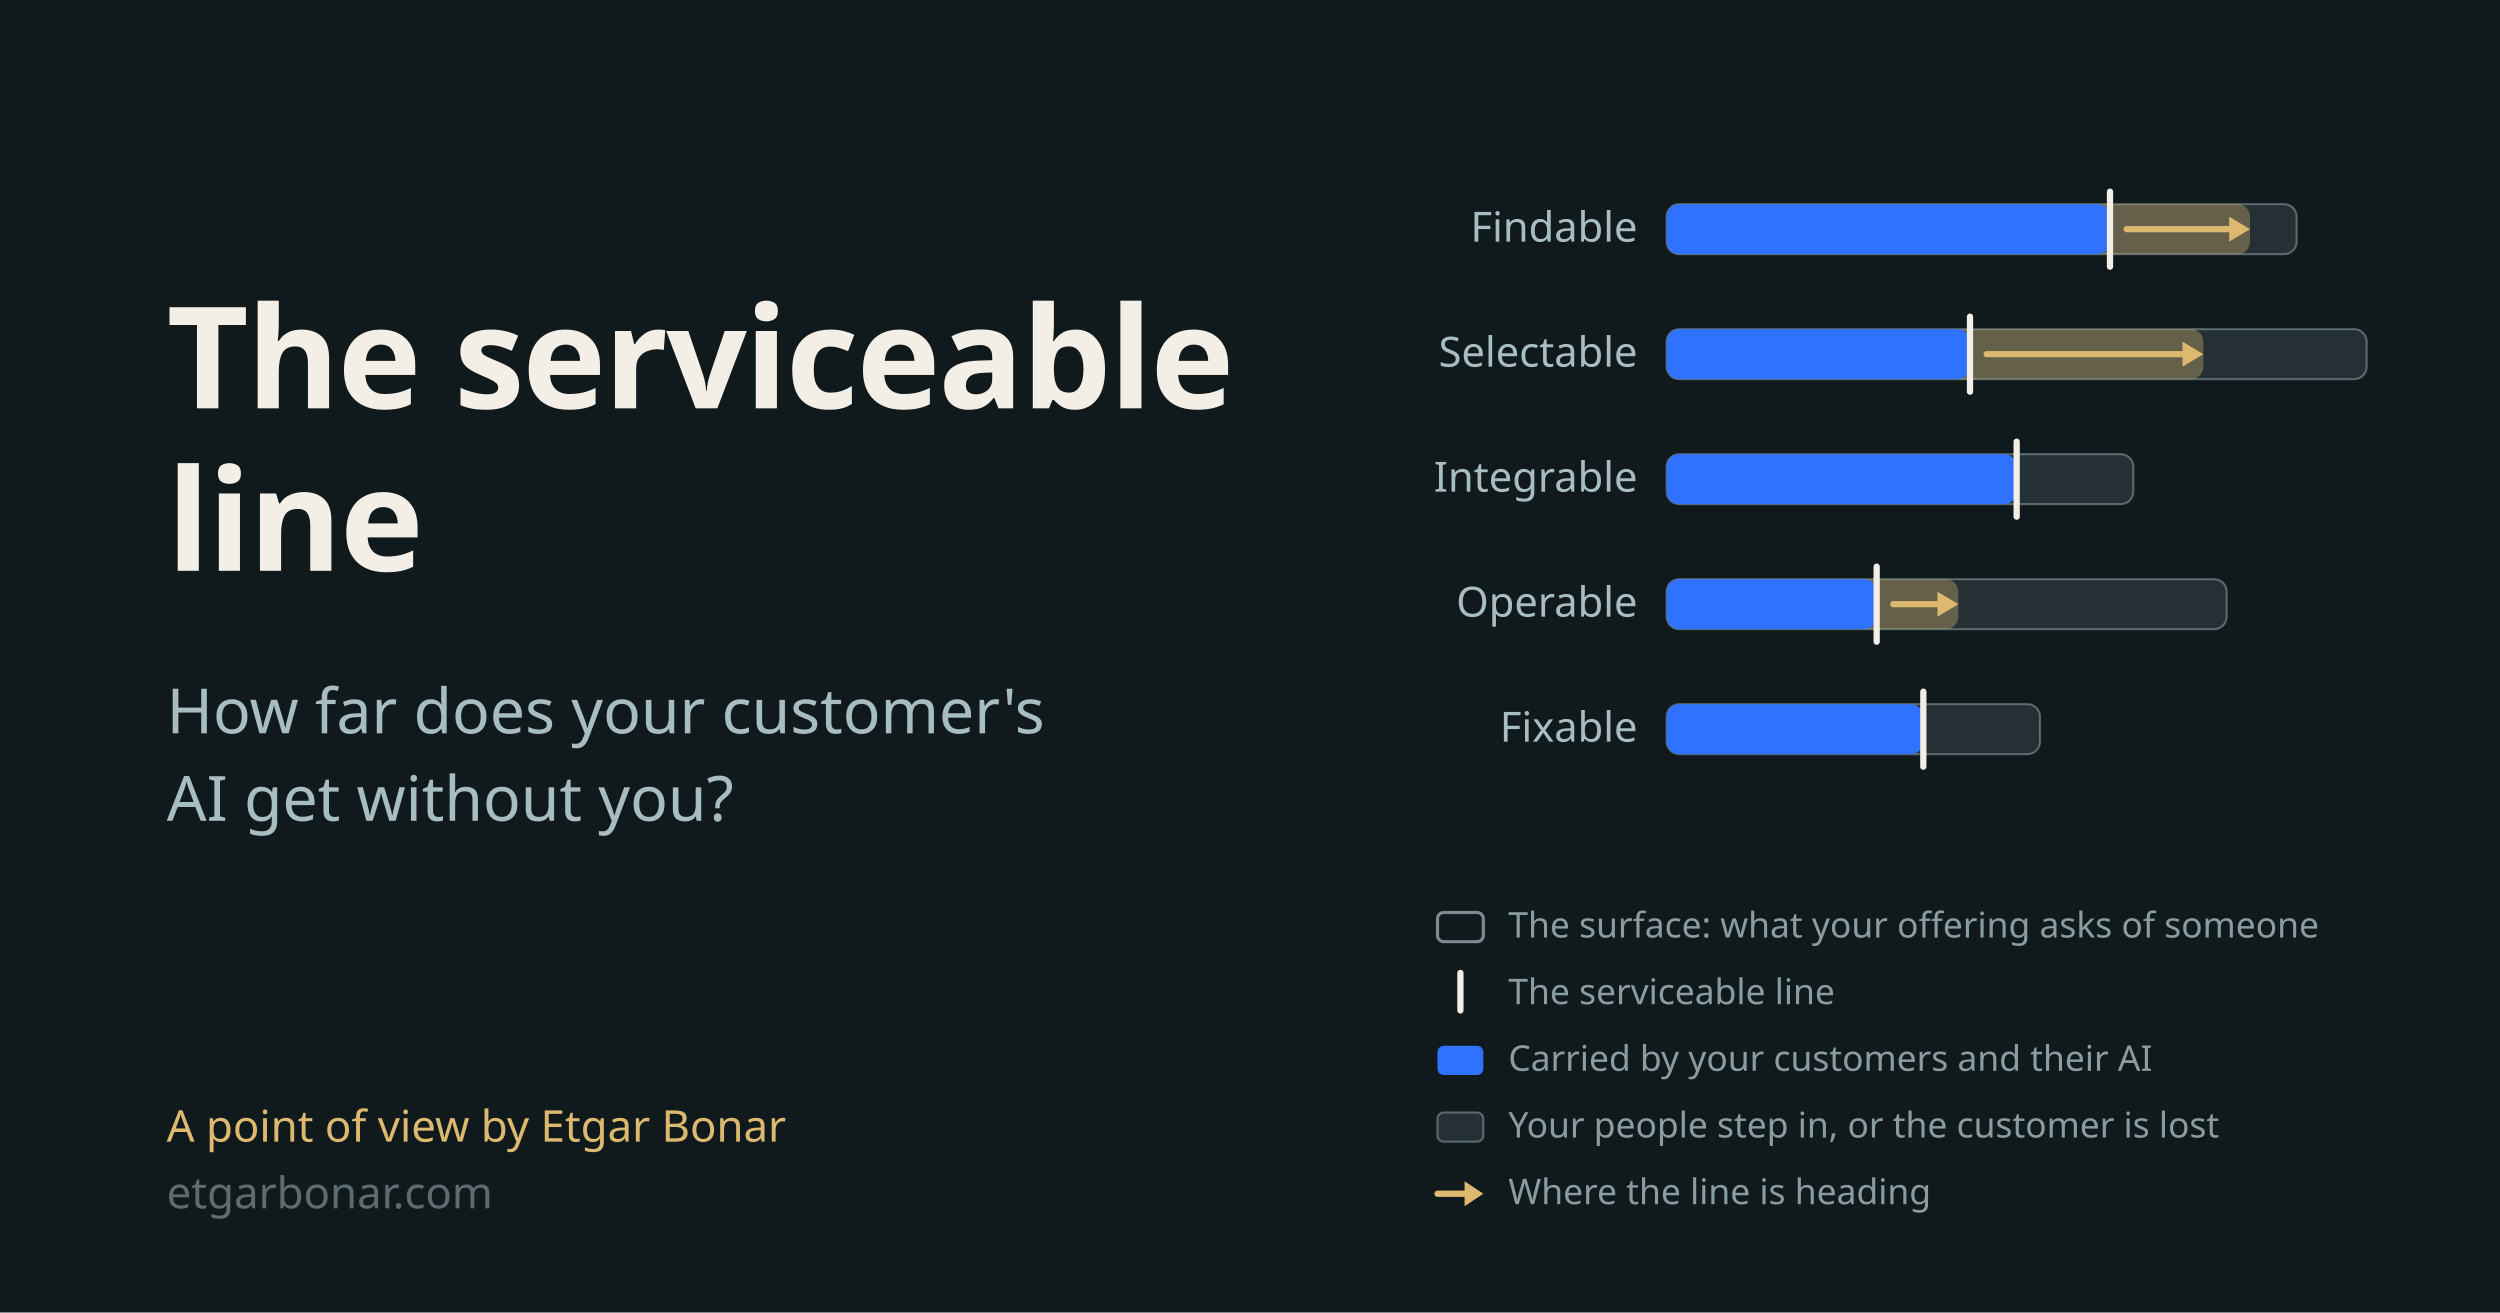
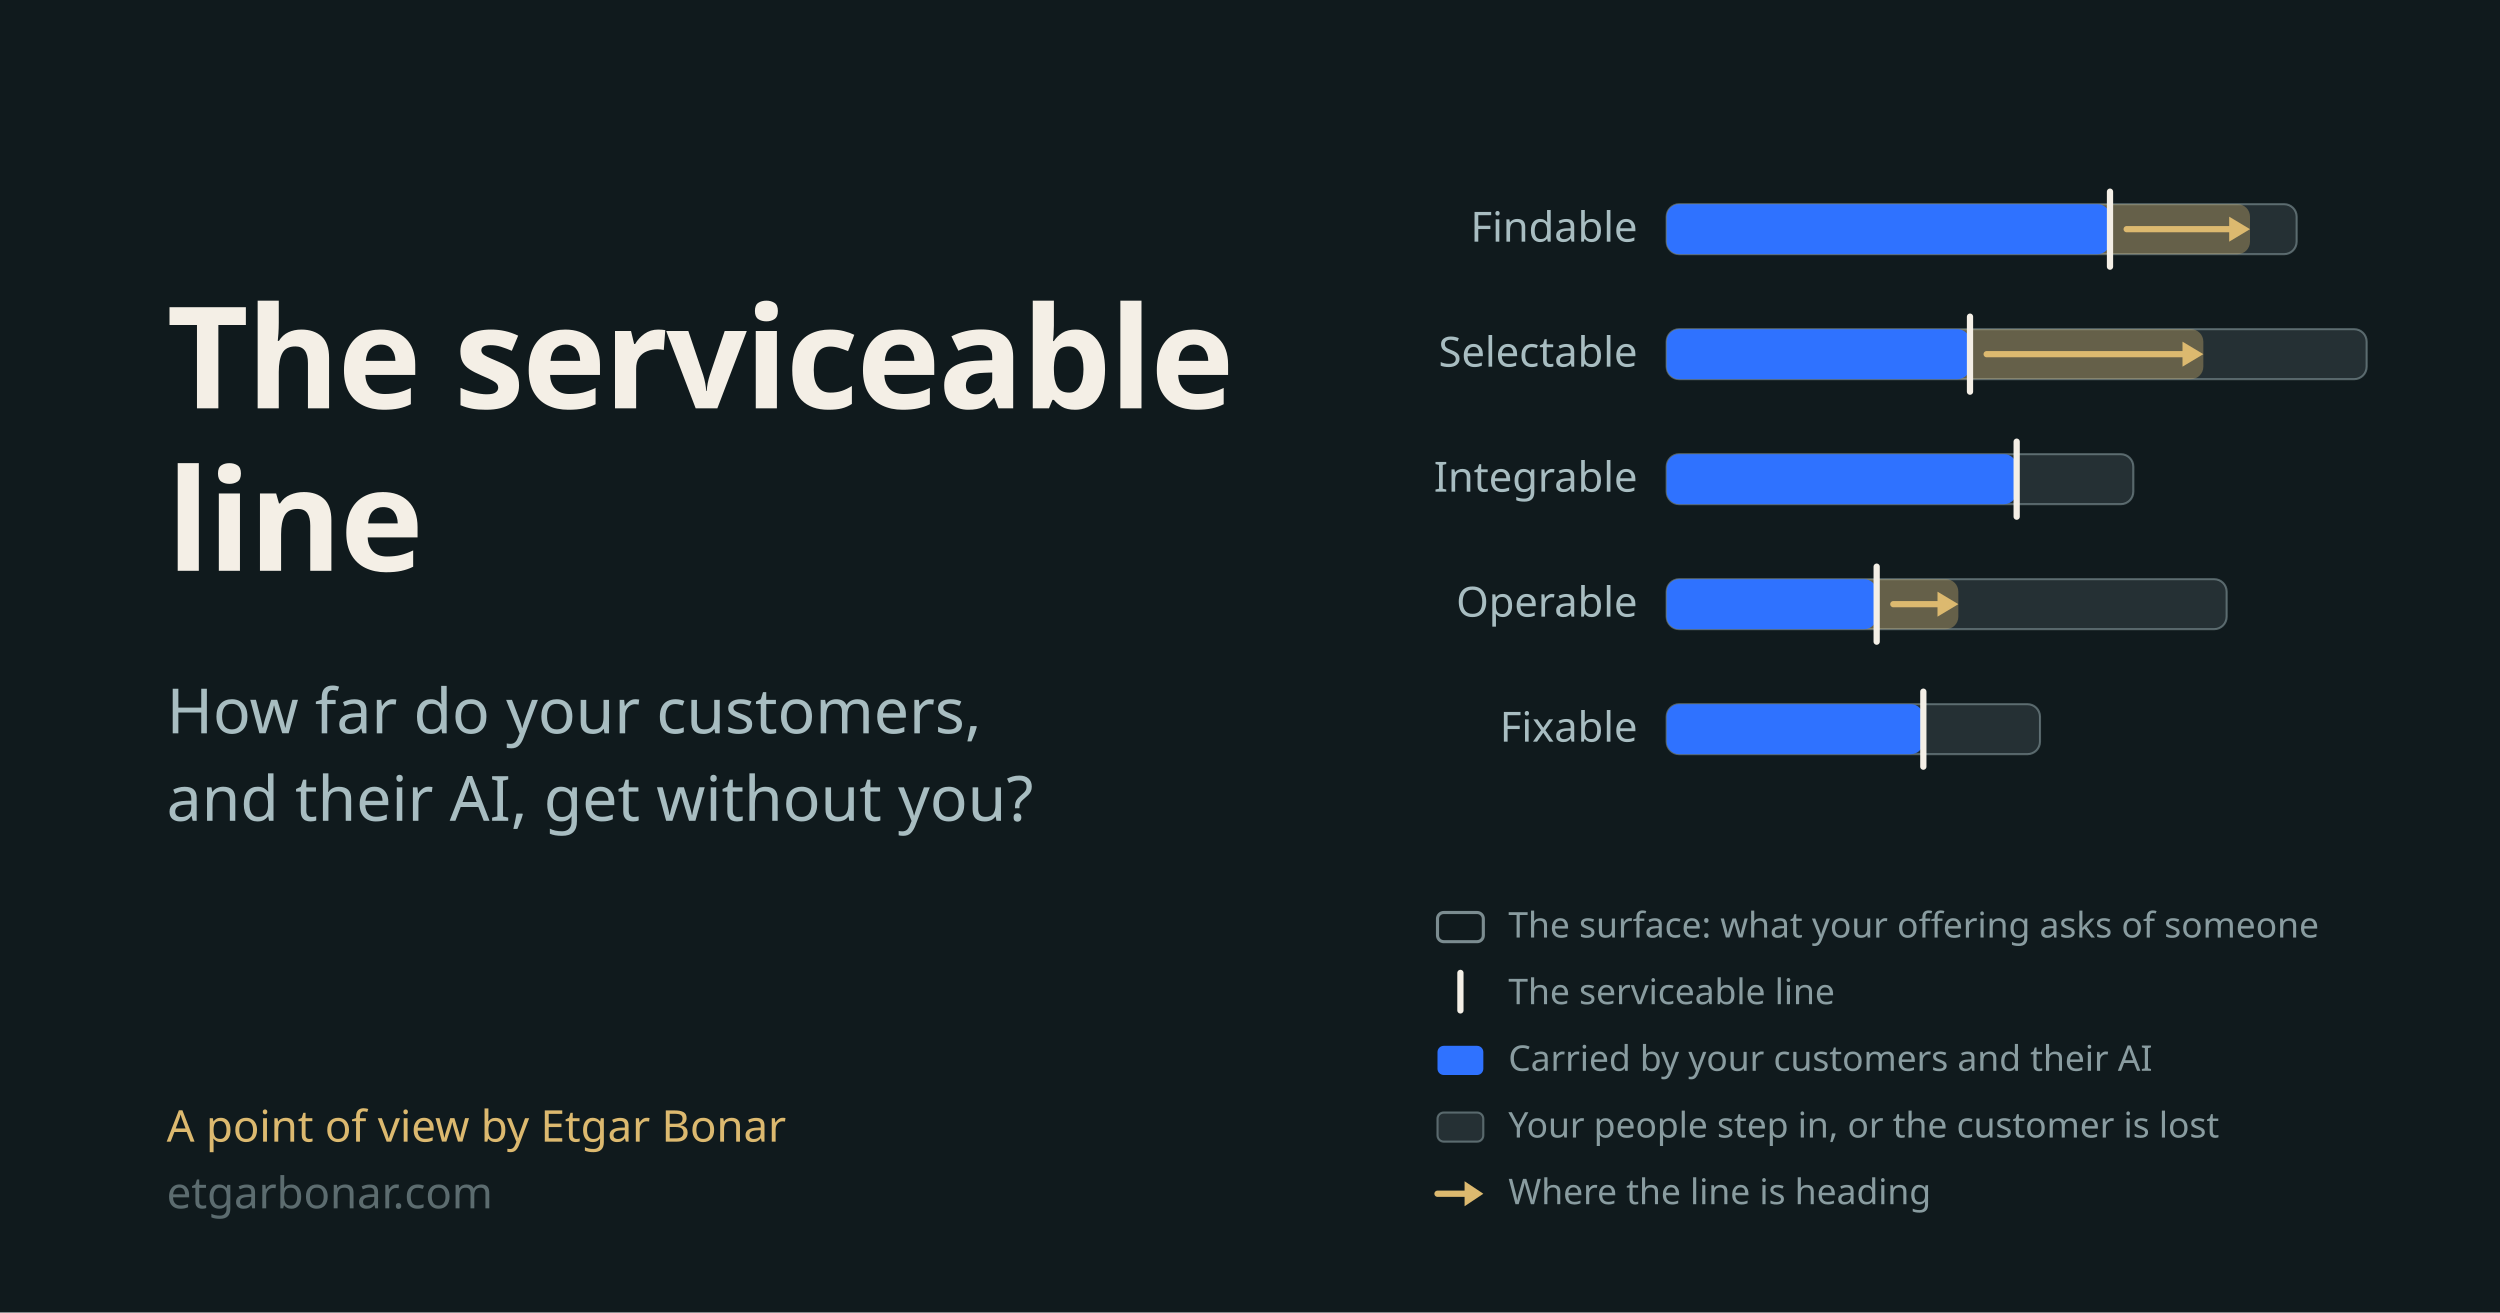
<svg xmlns="http://www.w3.org/2000/svg" width="1200" height="630" viewBox="0 0 1200 630" role="img" aria-labelledby="cardtitle carddesc">
  <rect width="1200" height="630" fill="#101a1d" />
  <text x="786" y="116" text-anchor="end" font-family="Noto Sans, Liberation Sans, Arial, Helvetica, sans-serif" font-size="20" fill="#a8bdc1">Findable</text>
  <rect x="800" y="98.0" width="302.4" height="24" rx="6.0" fill="#a8bdc1" fill-opacity=".14" stroke="#a8bdc1" stroke-opacity=".45" />
  <rect x="800" y="98.0" width="280.0" height="24" rx="6.0" fill="#dcb96f" fill-opacity=".35" />
  <rect x="800" y="98.0" width="212.8" height="24" rx="6.0" fill="#2f72ff" />
  <line x1="1012.8" y1="92.0" x2="1012.8" y2="128.0" stroke="#f4efe6" stroke-width="3" stroke-linecap="round" />
  <line x1="1020.8" y1="110" x2="1070.0" y2="110" stroke="#dcb96f" stroke-width="3" stroke-linecap="round" />
  <polygon points="1080.0,110 1070.0,104 1070.0,116" fill="#dcb96f" />
  <text x="786" y="176" text-anchor="end" font-family="Noto Sans, Liberation Sans, Arial, Helvetica, sans-serif" font-size="20" fill="#a8bdc1">Selectable</text>
  <rect x="800" y="158.0" width="336.0" height="24" rx="6.0" fill="#a8bdc1" fill-opacity=".14" stroke="#a8bdc1" stroke-opacity=".45" />
  <rect x="800" y="158.0" width="257.6" height="24" rx="6.0" fill="#dcb96f" fill-opacity=".35" />
  <rect x="800" y="158.0" width="145.6" height="24" rx="6.0" fill="#2f72ff" />
  <line x1="945.6" y1="152.0" x2="945.6" y2="188.0" stroke="#f4efe6" stroke-width="3" stroke-linecap="round" />
  <line x1="953.6" y1="170" x2="1047.6" y2="170" stroke="#dcb96f" stroke-width="3" stroke-linecap="round" />
  <polygon points="1057.6,170 1047.6,164 1047.6,176" fill="#dcb96f" />
  <text x="786" y="236" text-anchor="end" font-family="Noto Sans, Liberation Sans, Arial, Helvetica, sans-serif" font-size="20" fill="#a8bdc1">Integrable</text>
  <rect x="800" y="218.0" width="224.0" height="24" rx="6.0" fill="#a8bdc1" fill-opacity=".14" stroke="#a8bdc1" stroke-opacity=".45" />
  <rect x="800" y="218.0" width="168.0" height="24" rx="6.0" fill="#2f72ff" />
  <line x1="968.0" y1="212.0" x2="968.0" y2="248.0" stroke="#f4efe6" stroke-width="3" stroke-linecap="round" />
  <text x="786" y="296" text-anchor="end" font-family="Noto Sans, Liberation Sans, Arial, Helvetica, sans-serif" font-size="20" fill="#a8bdc1">Operable</text>
  <rect x="800" y="278.0" width="268.8" height="24" rx="6.0" fill="#a8bdc1" fill-opacity=".14" stroke="#a8bdc1" stroke-opacity=".45" />
  <rect x="800" y="278.0" width="140.0" height="24" rx="6.0" fill="#dcb96f" fill-opacity=".35" />
  <rect x="800" y="278.0" width="100.8" height="24" rx="6.0" fill="#2f72ff" />
  <line x1="900.8" y1="272.0" x2="900.8" y2="308.0" stroke="#f4efe6" stroke-width="3" stroke-linecap="round" />
  <line x1="908.8" y1="290" x2="930.0" y2="290" stroke="#dcb96f" stroke-width="3" stroke-linecap="round" />
  <polygon points="940.0,290 930.0,284 930.0,296" fill="#dcb96f" />
  <text x="786" y="356" text-anchor="end" font-family="Noto Sans, Liberation Sans, Arial, Helvetica, sans-serif" font-size="20" fill="#a8bdc1">Fixable</text>
  <rect x="800" y="338.0" width="179.2" height="24" rx="6.0" fill="#a8bdc1" fill-opacity=".14" stroke="#a8bdc1" stroke-opacity=".45" />
  <rect x="800" y="338.0" width="123.2" height="24" rx="6.0" fill="#2f72ff" />
  <line x1="923.2" y1="332.0" x2="923.2" y2="368.0" stroke="#f4efe6" stroke-width="3" stroke-linecap="round" />
  <rect x="690" y="438" width="22" height="14" rx="3" fill="none" stroke="#a8bdc1" stroke-opacity=".7" stroke-width="1.5" />
  <text x="724" y="450" font-family="Noto Sans, Liberation Sans, Arial, Helvetica, sans-serif" font-size="17" fill="#a8bdc1" opacity=".8">The surface: what your offering asks of someone</text>
  <line x1="701" y1="467" x2="701" y2="485" stroke="#f4efe6" stroke-width="3" stroke-linecap="round" />
  <text x="724" y="482" font-family="Noto Sans, Liberation Sans, Arial, Helvetica, sans-serif" font-size="17" fill="#a8bdc1" opacity=".8">The serviceable line</text>
  <rect x="690" y="502" width="22" height="14" rx="3" fill="#2f72ff" />
  <text x="724" y="514" font-family="Noto Sans, Liberation Sans, Arial, Helvetica, sans-serif" font-size="17" fill="#a8bdc1" opacity=".8">Carried by your customers and their AI</text>
  <rect x="690" y="534" width="22" height="14" rx="3" fill="#a8bdc1" fill-opacity=".14" stroke="#a8bdc1" stroke-opacity=".45" />
  <text x="724" y="546" font-family="Noto Sans, Liberation Sans, Arial, Helvetica, sans-serif" font-size="17" fill="#a8bdc1" opacity=".8">Your people step in, or the customer is lost</text>
  <line x1="690" y1="573" x2="704" y2="573" stroke="#dcb96f" stroke-width="3" stroke-linecap="round" />
  <polygon points="712,573 703,567 703,579" fill="#dcb96f" />
  <text x="724" y="578" font-family="Noto Sans, Liberation Sans, Arial, Helvetica, sans-serif" font-size="17" fill="#a8bdc1" opacity=".8">Where the line is heading</text>
  <text x="80" y="196" font-family="Noto Sans, Liberation Sans, Arial, Helvetica, sans-serif" font-size="68" font-weight="700" letter-spacing="-1" fill="#f4efe6">The serviceable</text>
  <text x="80" y="274" font-family="Noto Sans, Liberation Sans, Arial, Helvetica, sans-serif" font-size="68" font-weight="700" letter-spacing="-1" fill="#f4efe6">line</text>
-   <text x="80" y="352" font-family="Noto Sans, Liberation Sans, Arial, Helvetica, sans-serif" font-size="30" fill="#a8bdc1">How far does your customer's</text>
-   <text x="80" y="394" font-family="Noto Sans, Liberation Sans, Arial, Helvetica, sans-serif" font-size="30" fill="#a8bdc1">AI get without you?</text>
+   <text x="80" y="352" font-family="Noto Sans, Liberation Sans, Arial, Helvetica, sans-serif" font-size="30" fill="#a8bdc1">How far do your customers,</text>
+   <text x="80" y="394" font-family="Noto Sans, Liberation Sans, Arial, Helvetica, sans-serif" font-size="30" fill="#a8bdc1">and their AI, get without you?</text>
  <text x="80" y="548" font-family="Noto Sans, Liberation Sans, Arial, Helvetica, sans-serif" font-size="21" fill="#dcb96f">A point of view by Etgar Bonar</text>
  <text x="80" y="580" font-family="Noto Sans, Liberation Sans, Arial, Helvetica, sans-serif" font-size="21" fill="#a8bdc1" opacity=".5">etgarbonar.com</text>
</svg>
